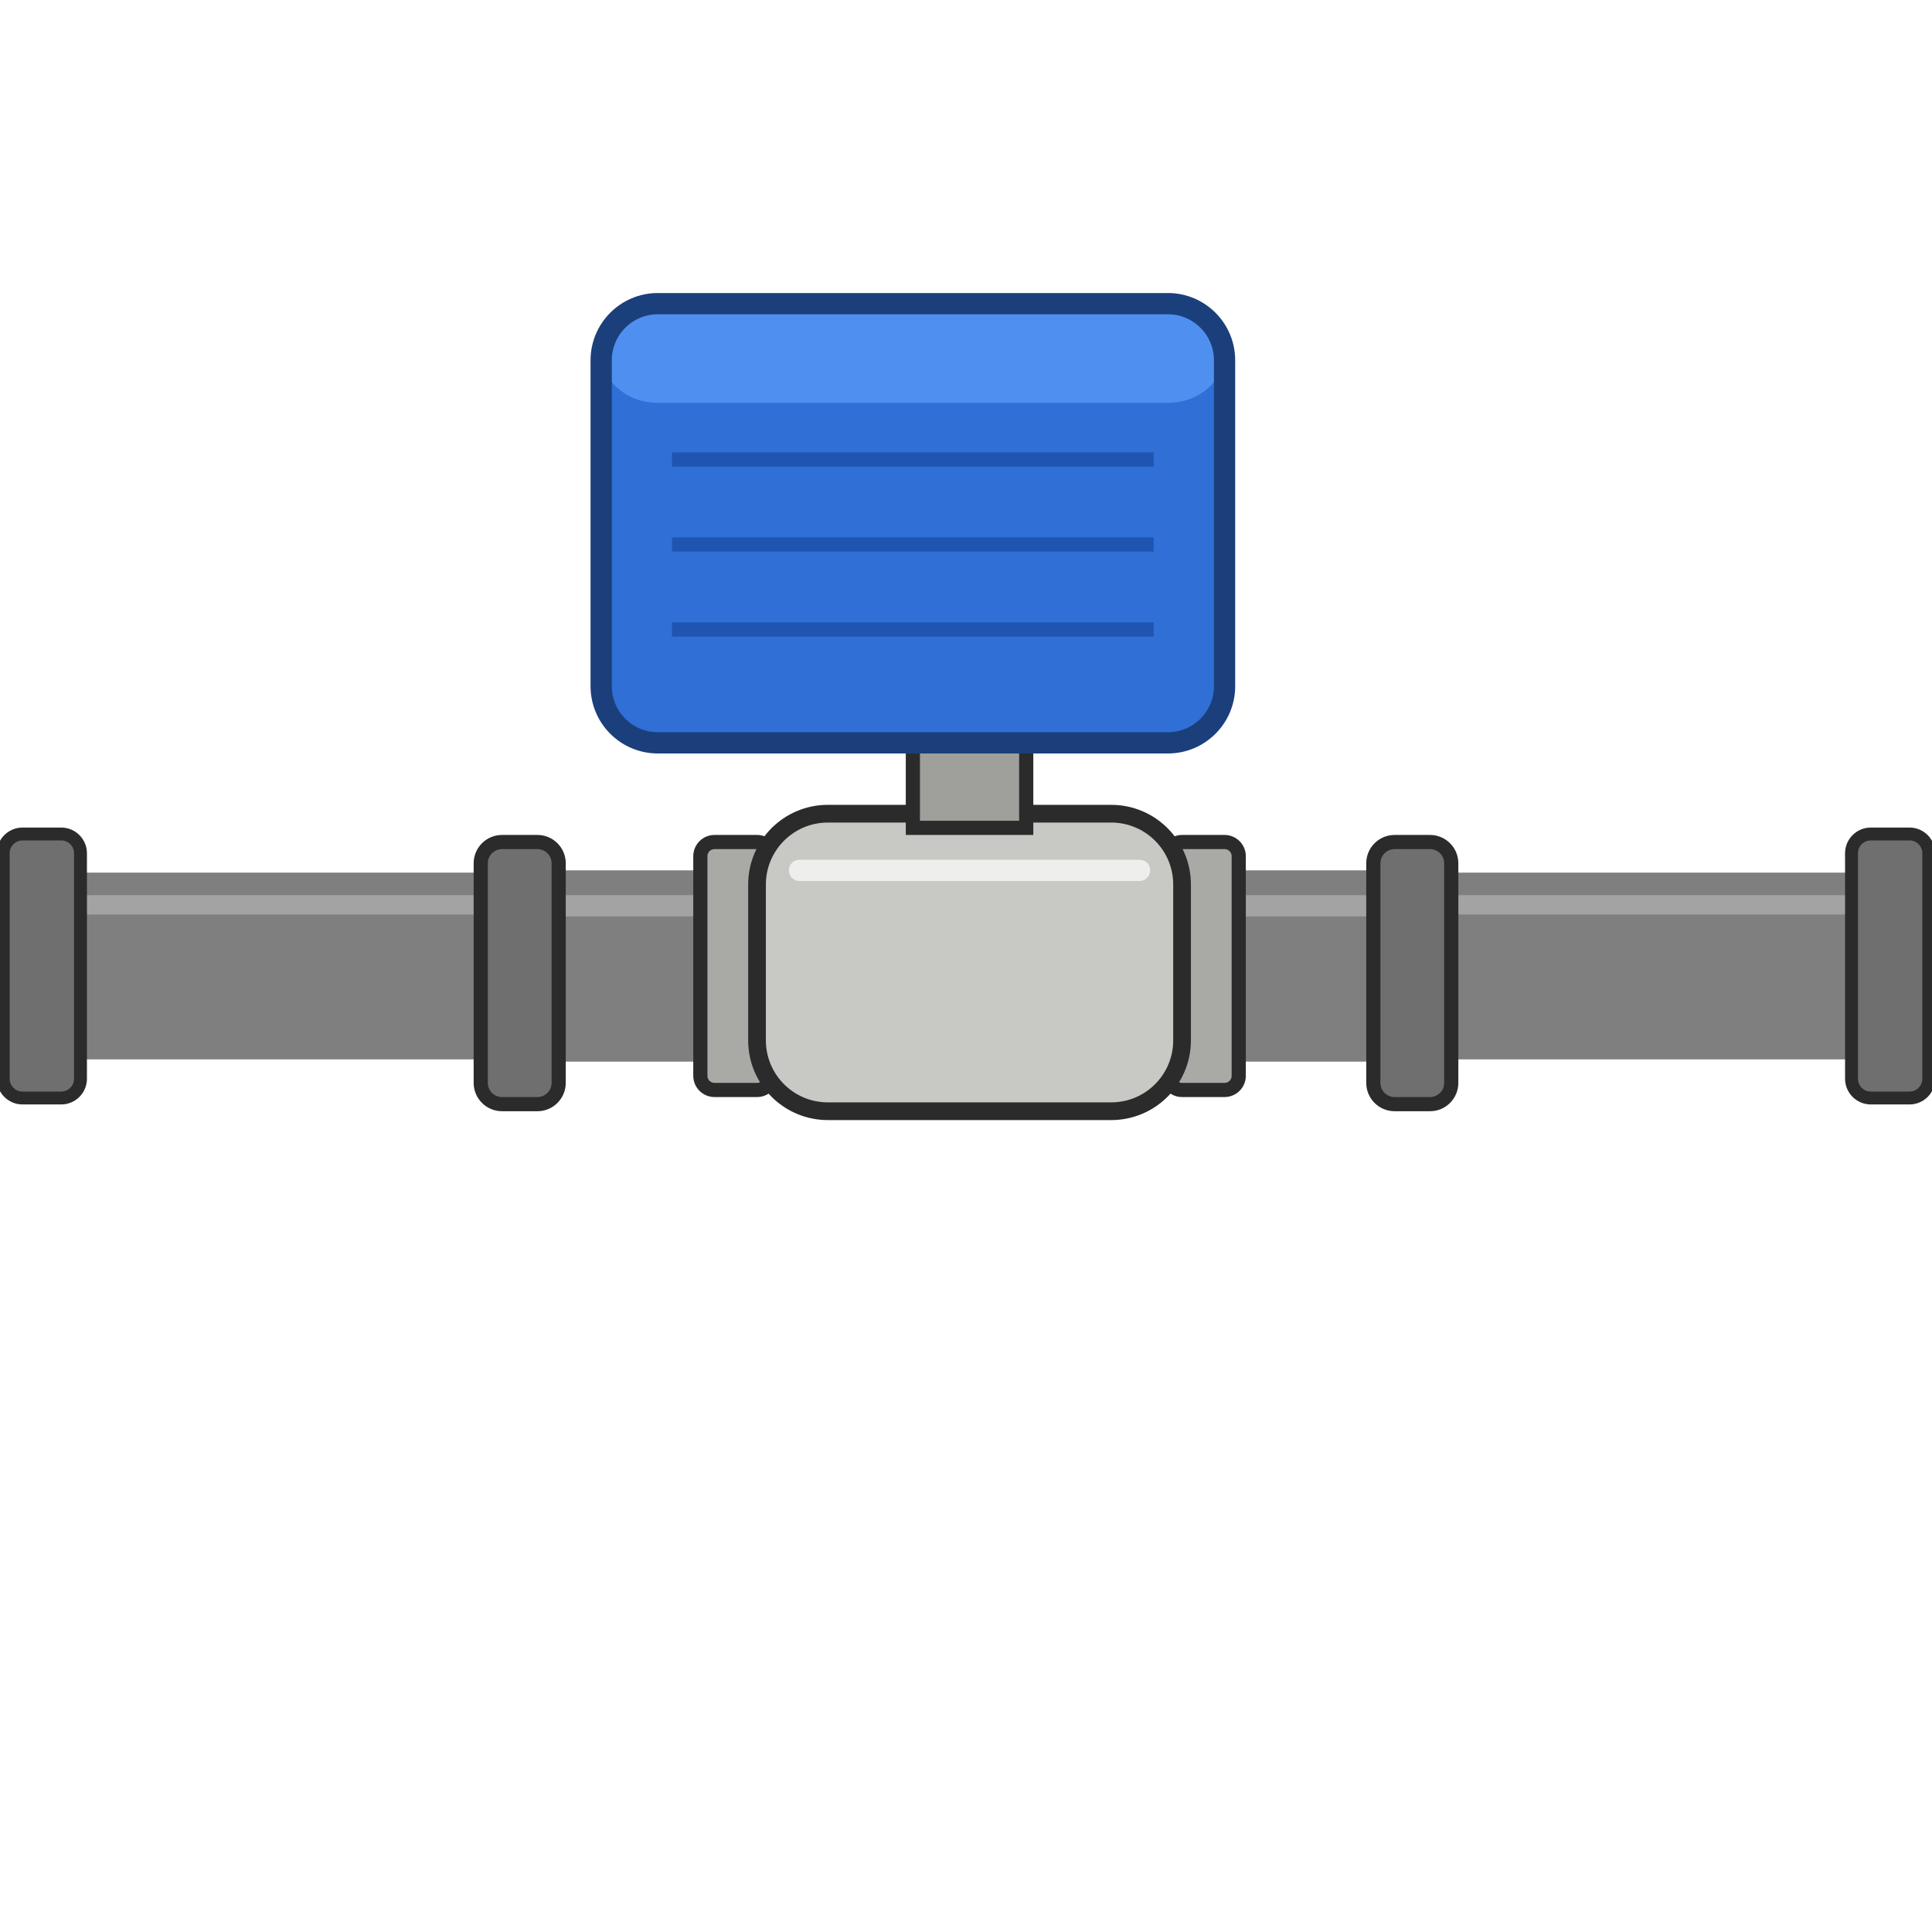
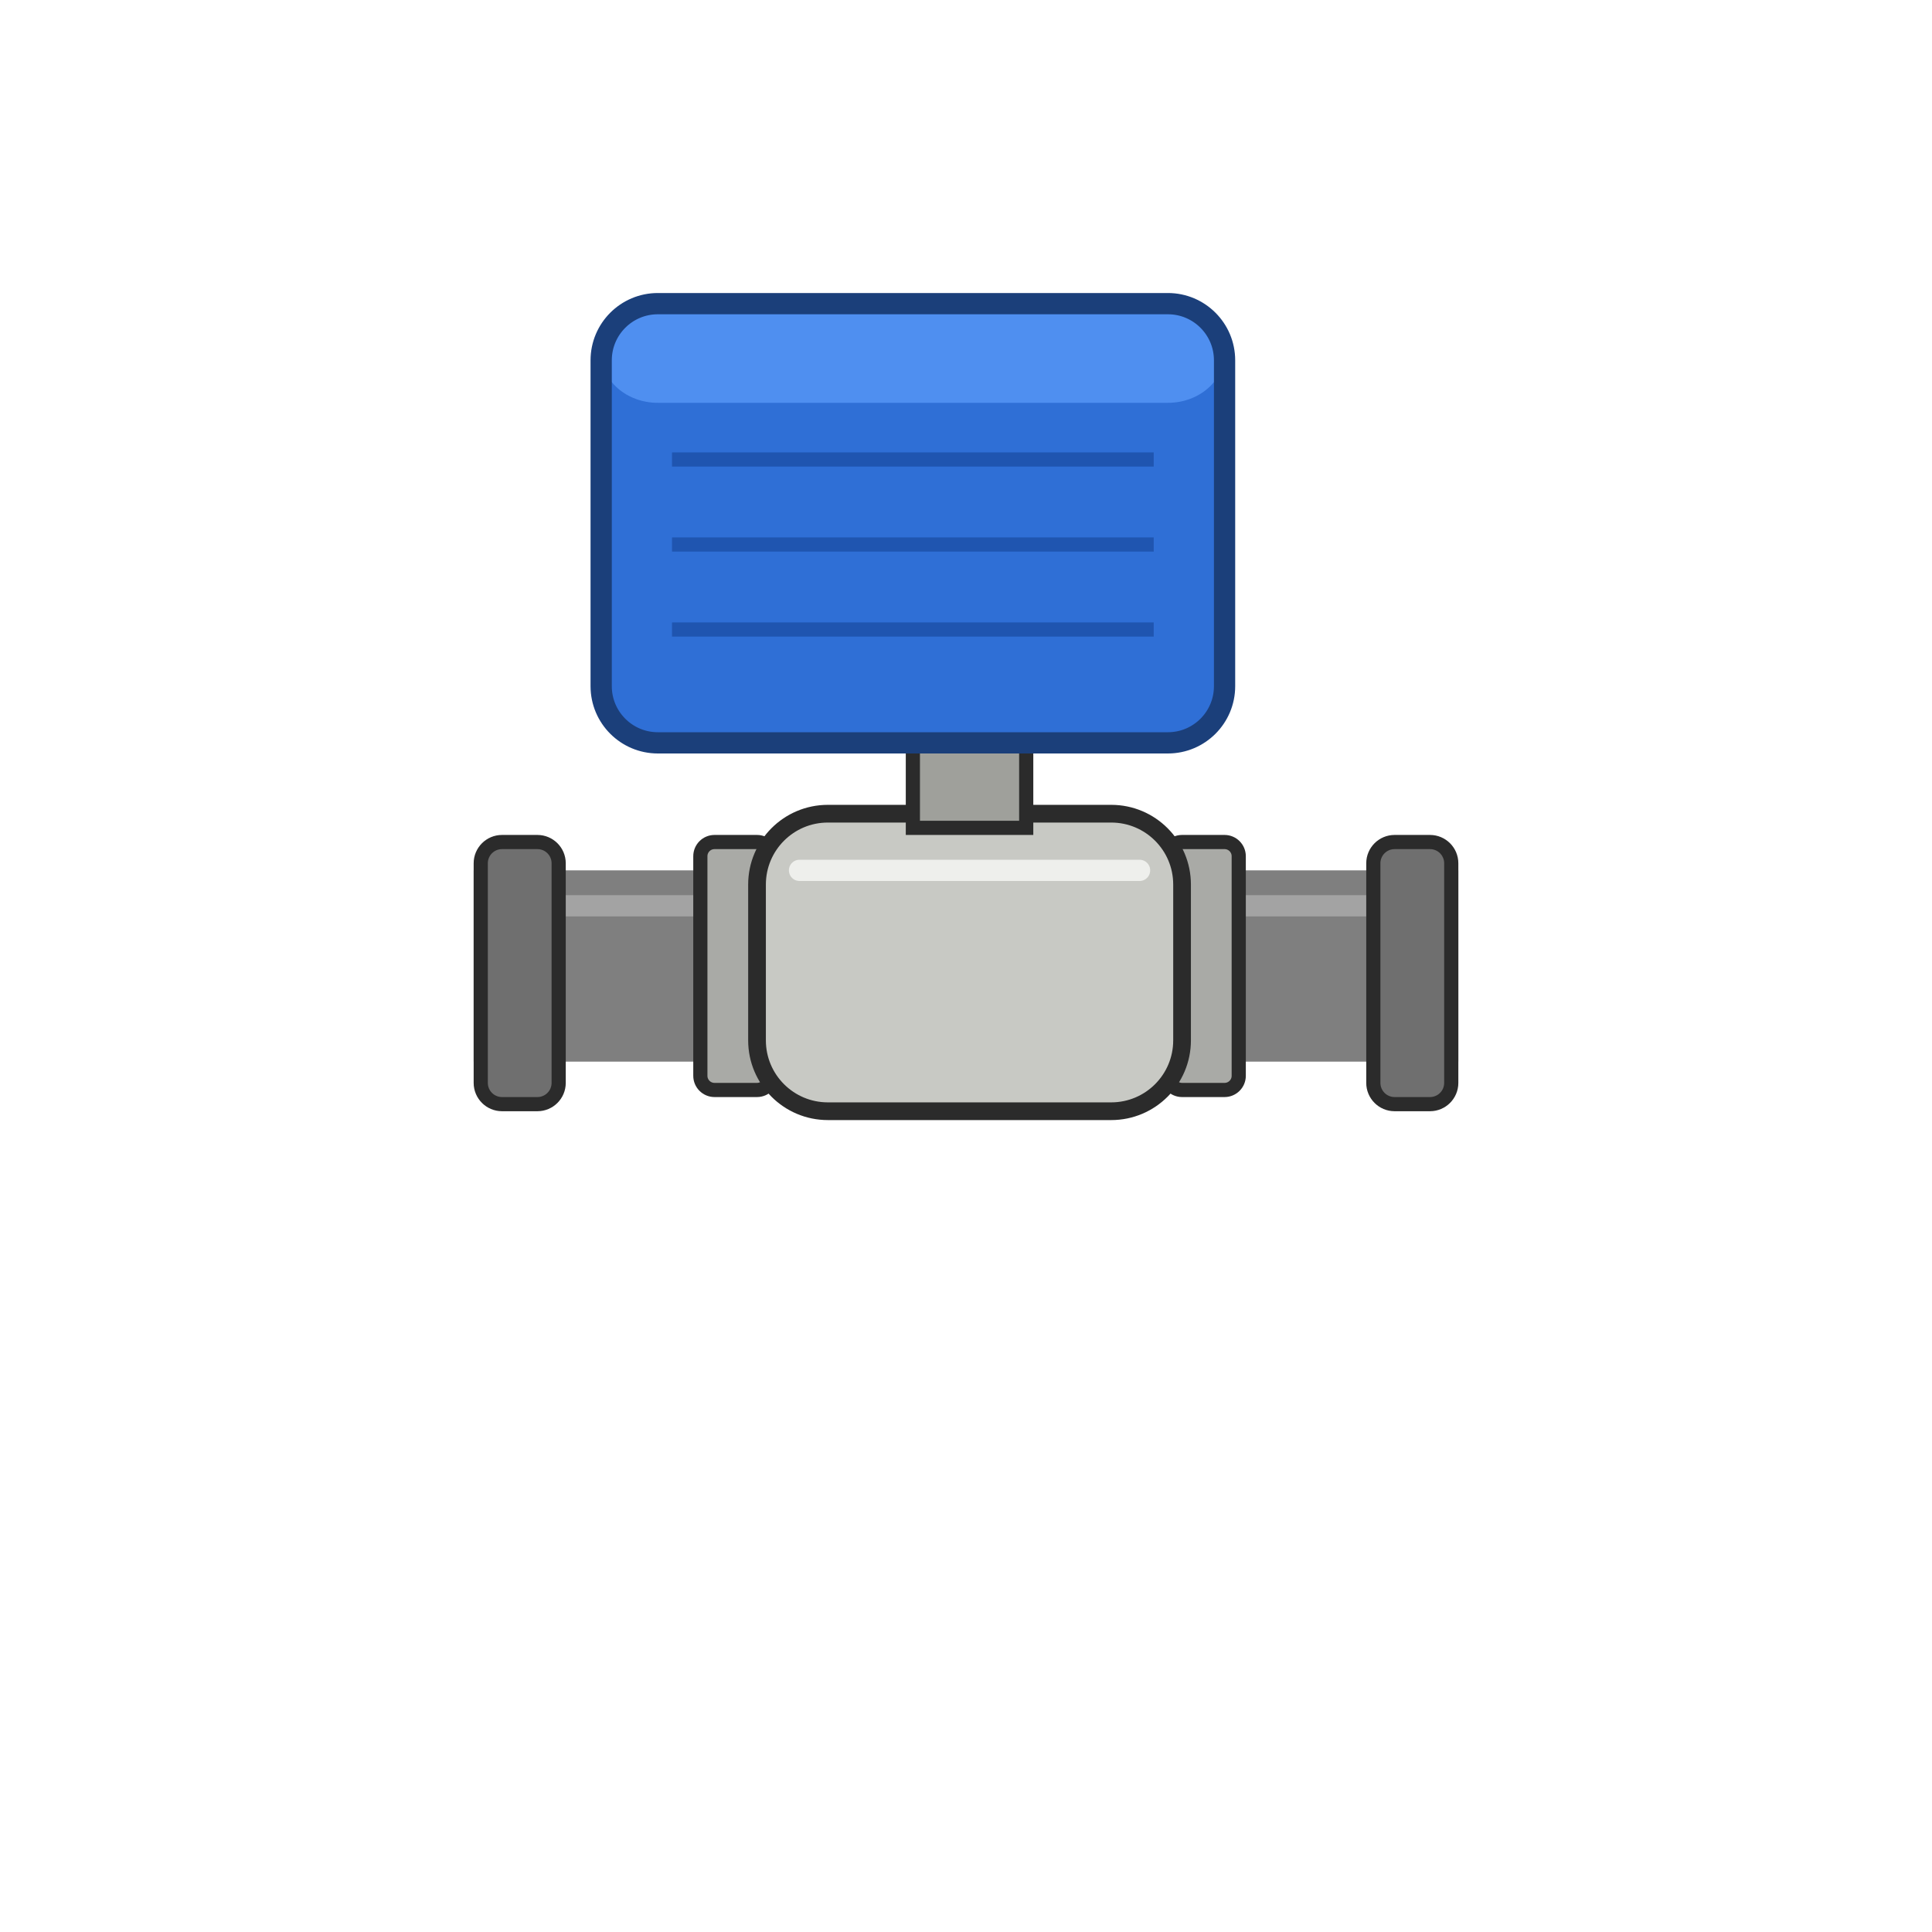
<svg xmlns="http://www.w3.org/2000/svg" viewBox="0 0 300 300" data-valve-standard="1">
-   <rect x="0" y="135.5" width="74.55" height="29" fill="#7f7f7f" />
-   <path d="M0 140.5 H74.55" stroke="#a3a3a3" stroke-width="3" />
-   <rect x="0.5" y="129.5" width="12" height="41" rx="3" fill="#6f6f6f" stroke="#2b2b2b" stroke-width="2" />
-   <rect x="225.45" y="135.5" width="74.55" height="29" fill="#7f7f7f" />
-   <path d="M225.45 140.5 H300.0" stroke="#a3a3a3" stroke-width="3" />
-   <rect x="287.5" y="129.5" width="12" height="41" rx="3" fill="#6f6f6f" stroke="#2b2b2b" stroke-width="2" />
  <g transform="translate(73.55 42.75) scale(1.1)">
    <rect x="0" y="84" width="139" height="27" fill="#7f7f7f" />
    <path d="M2 89 H137" stroke="#a3a3a3" stroke-width="3" />
    <rect x="1" y="80" width="11" height="37" rx="3" fill="#6f6f6f" stroke="#2b2b2b" stroke-width="2" />
    <rect x="127" y="80" width="11" height="37" rx="3" fill="#6f6f6f" stroke="#2b2b2b" stroke-width="2" />
    <rect x="32" y="80" width="10" height="35" rx="2" fill="#a9aaa6" stroke="#2b2b2b" stroke-width="2" />
    <rect x="98" y="80" width="10" height="35" rx="2" fill="#a9aaa6" stroke="#2b2b2b" stroke-width="2" />
    <rect x="40" y="76" width="60" height="42" rx="10" fill="#c8c9c4" stroke="#2b2b2b" stroke-width="2.5" />
    <path d="M46 84 H94" stroke="#eeefec" stroke-width="3" stroke-linecap="round" />
    <rect x="62" y="64" width="16" height="14" fill="#9fa09b" stroke="#2b2b2b" stroke-width="2" />
    <rect x="18" y="4" width="88" height="62" rx="8" fill="#2f6fd6" />
    <rect x="18" y="4" width="88" height="14" rx="8" fill="#4f8ff0" />
    <path d="M28 26 H96" stroke="#1f55b0" stroke-width="2" />
    <path d="M28 38 H96" stroke="#1f55b0" stroke-width="2" />
    <path d="M28 50 H96" stroke="#1f55b0" stroke-width="2" />
    <rect x="18" y="4" width="88" height="62" rx="8" fill="none" stroke="#1b3f7a" stroke-width="3" />
  </g>
</svg>
